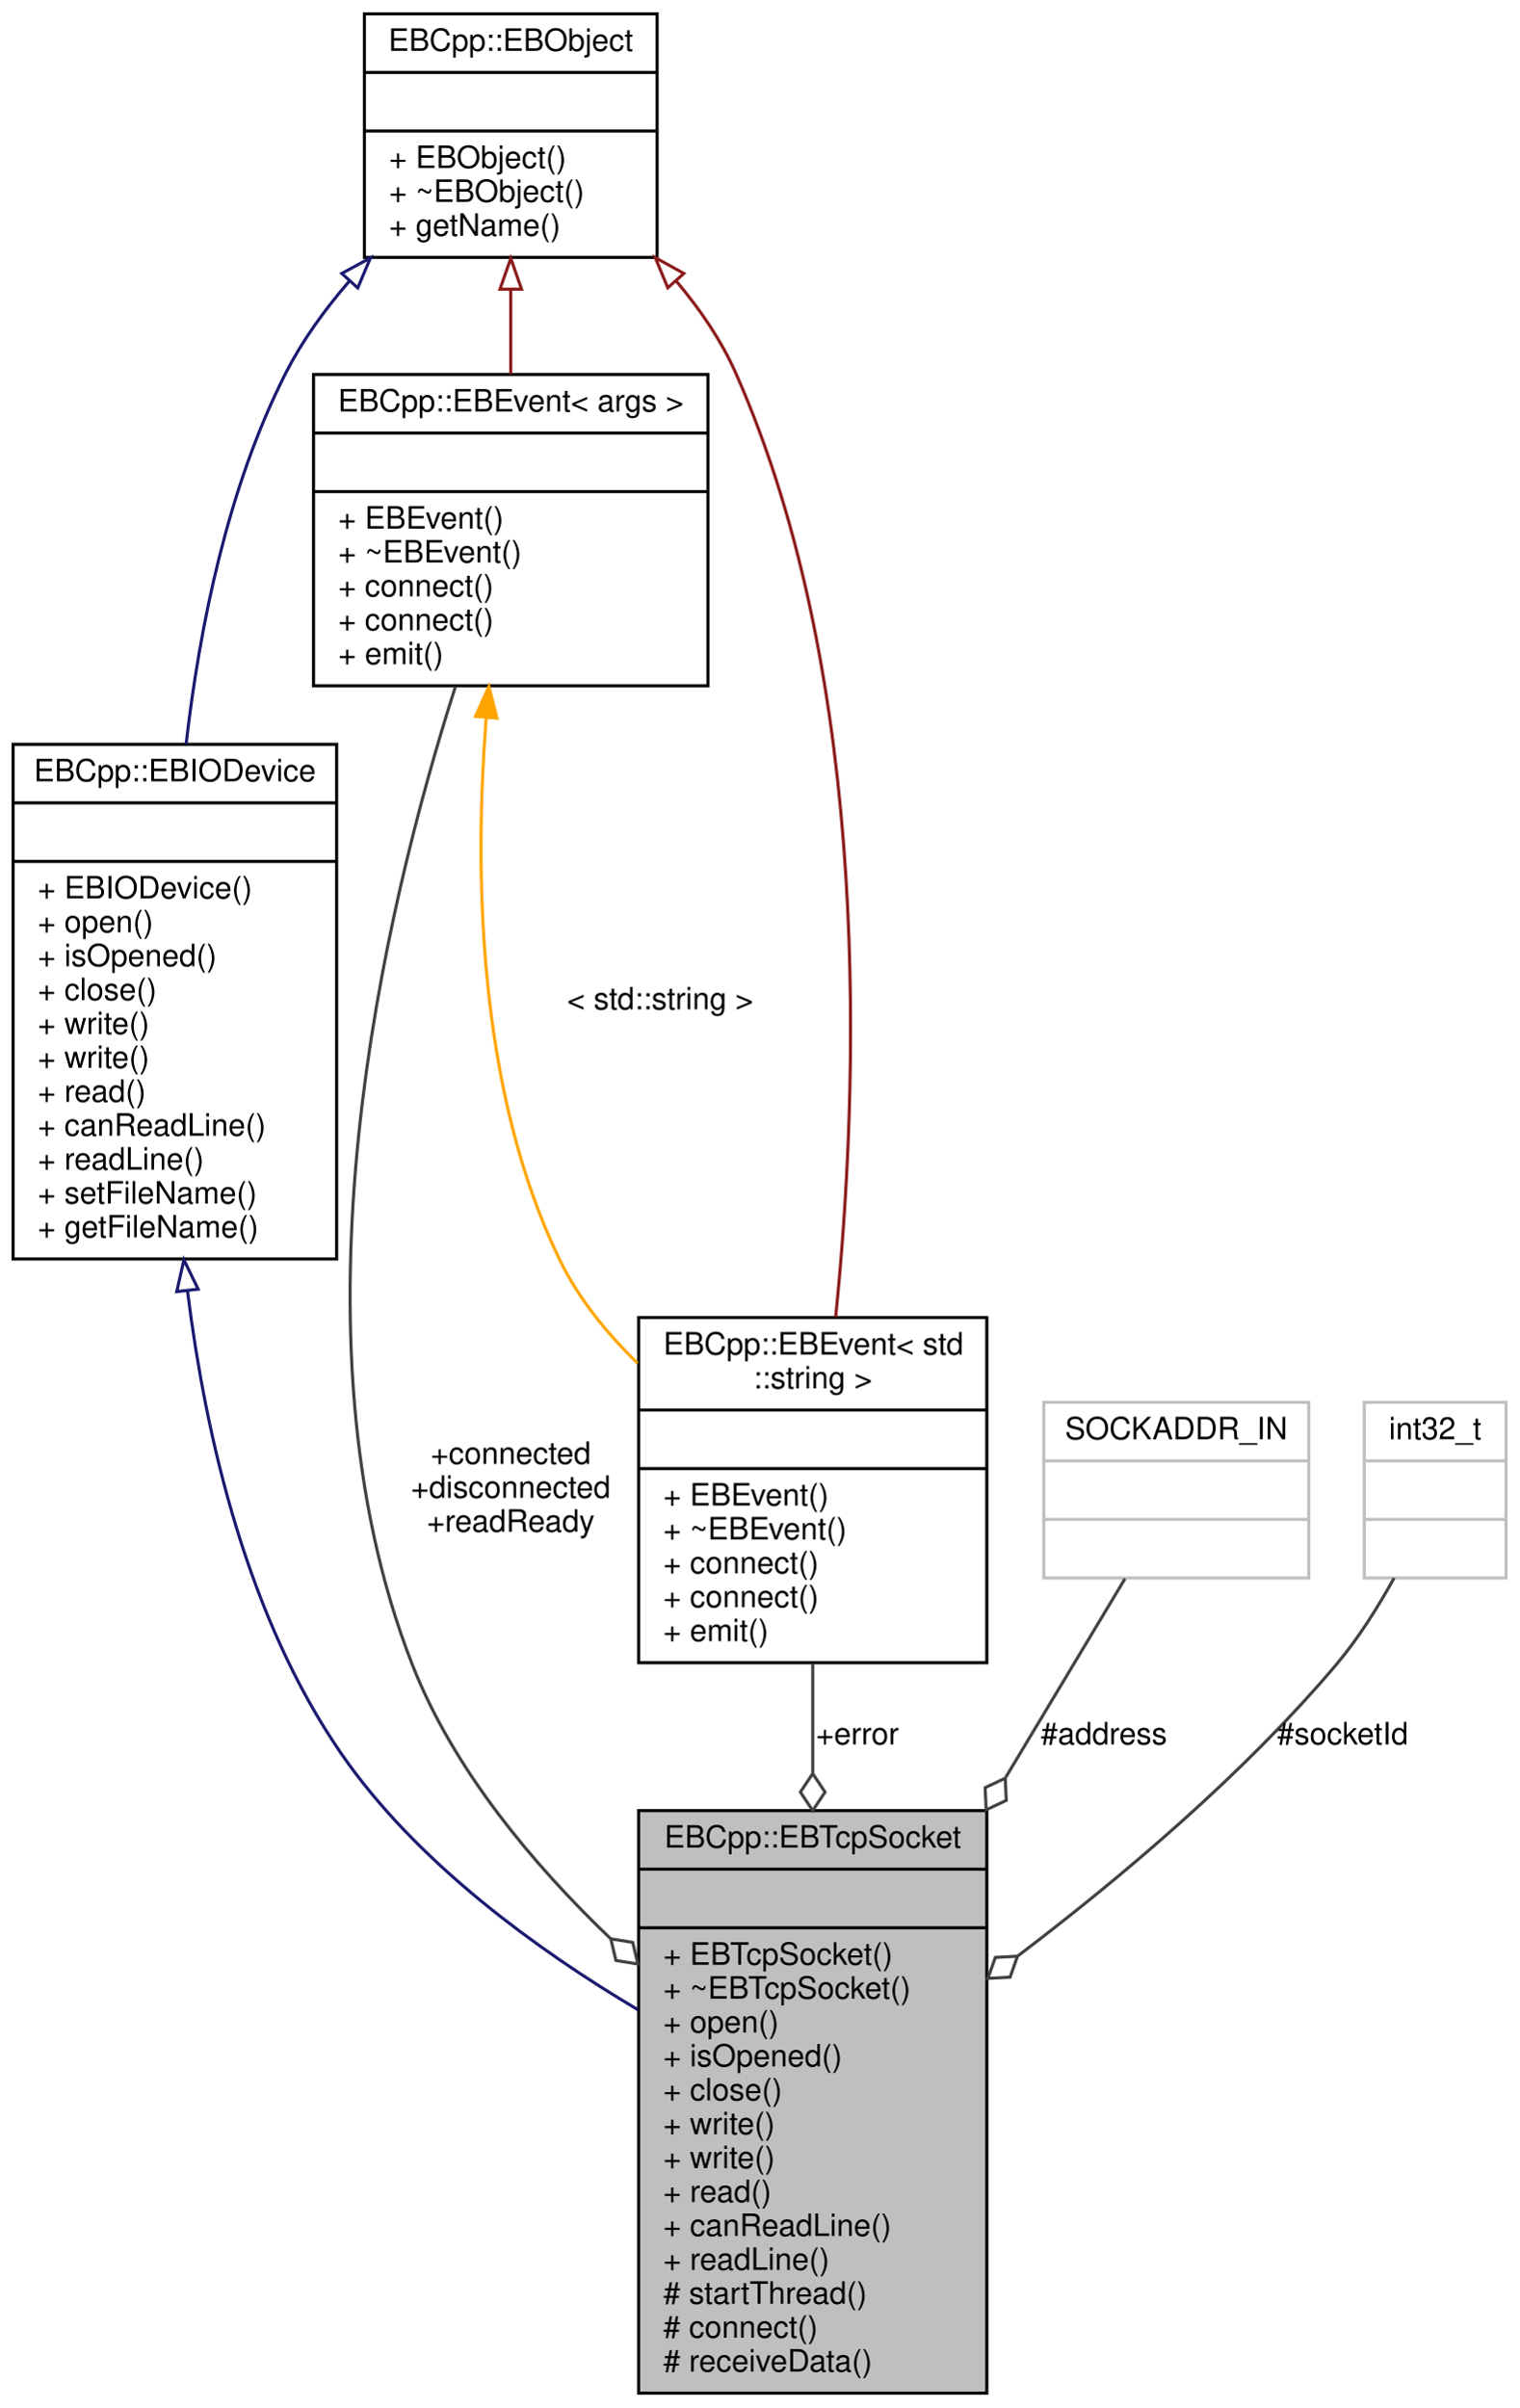
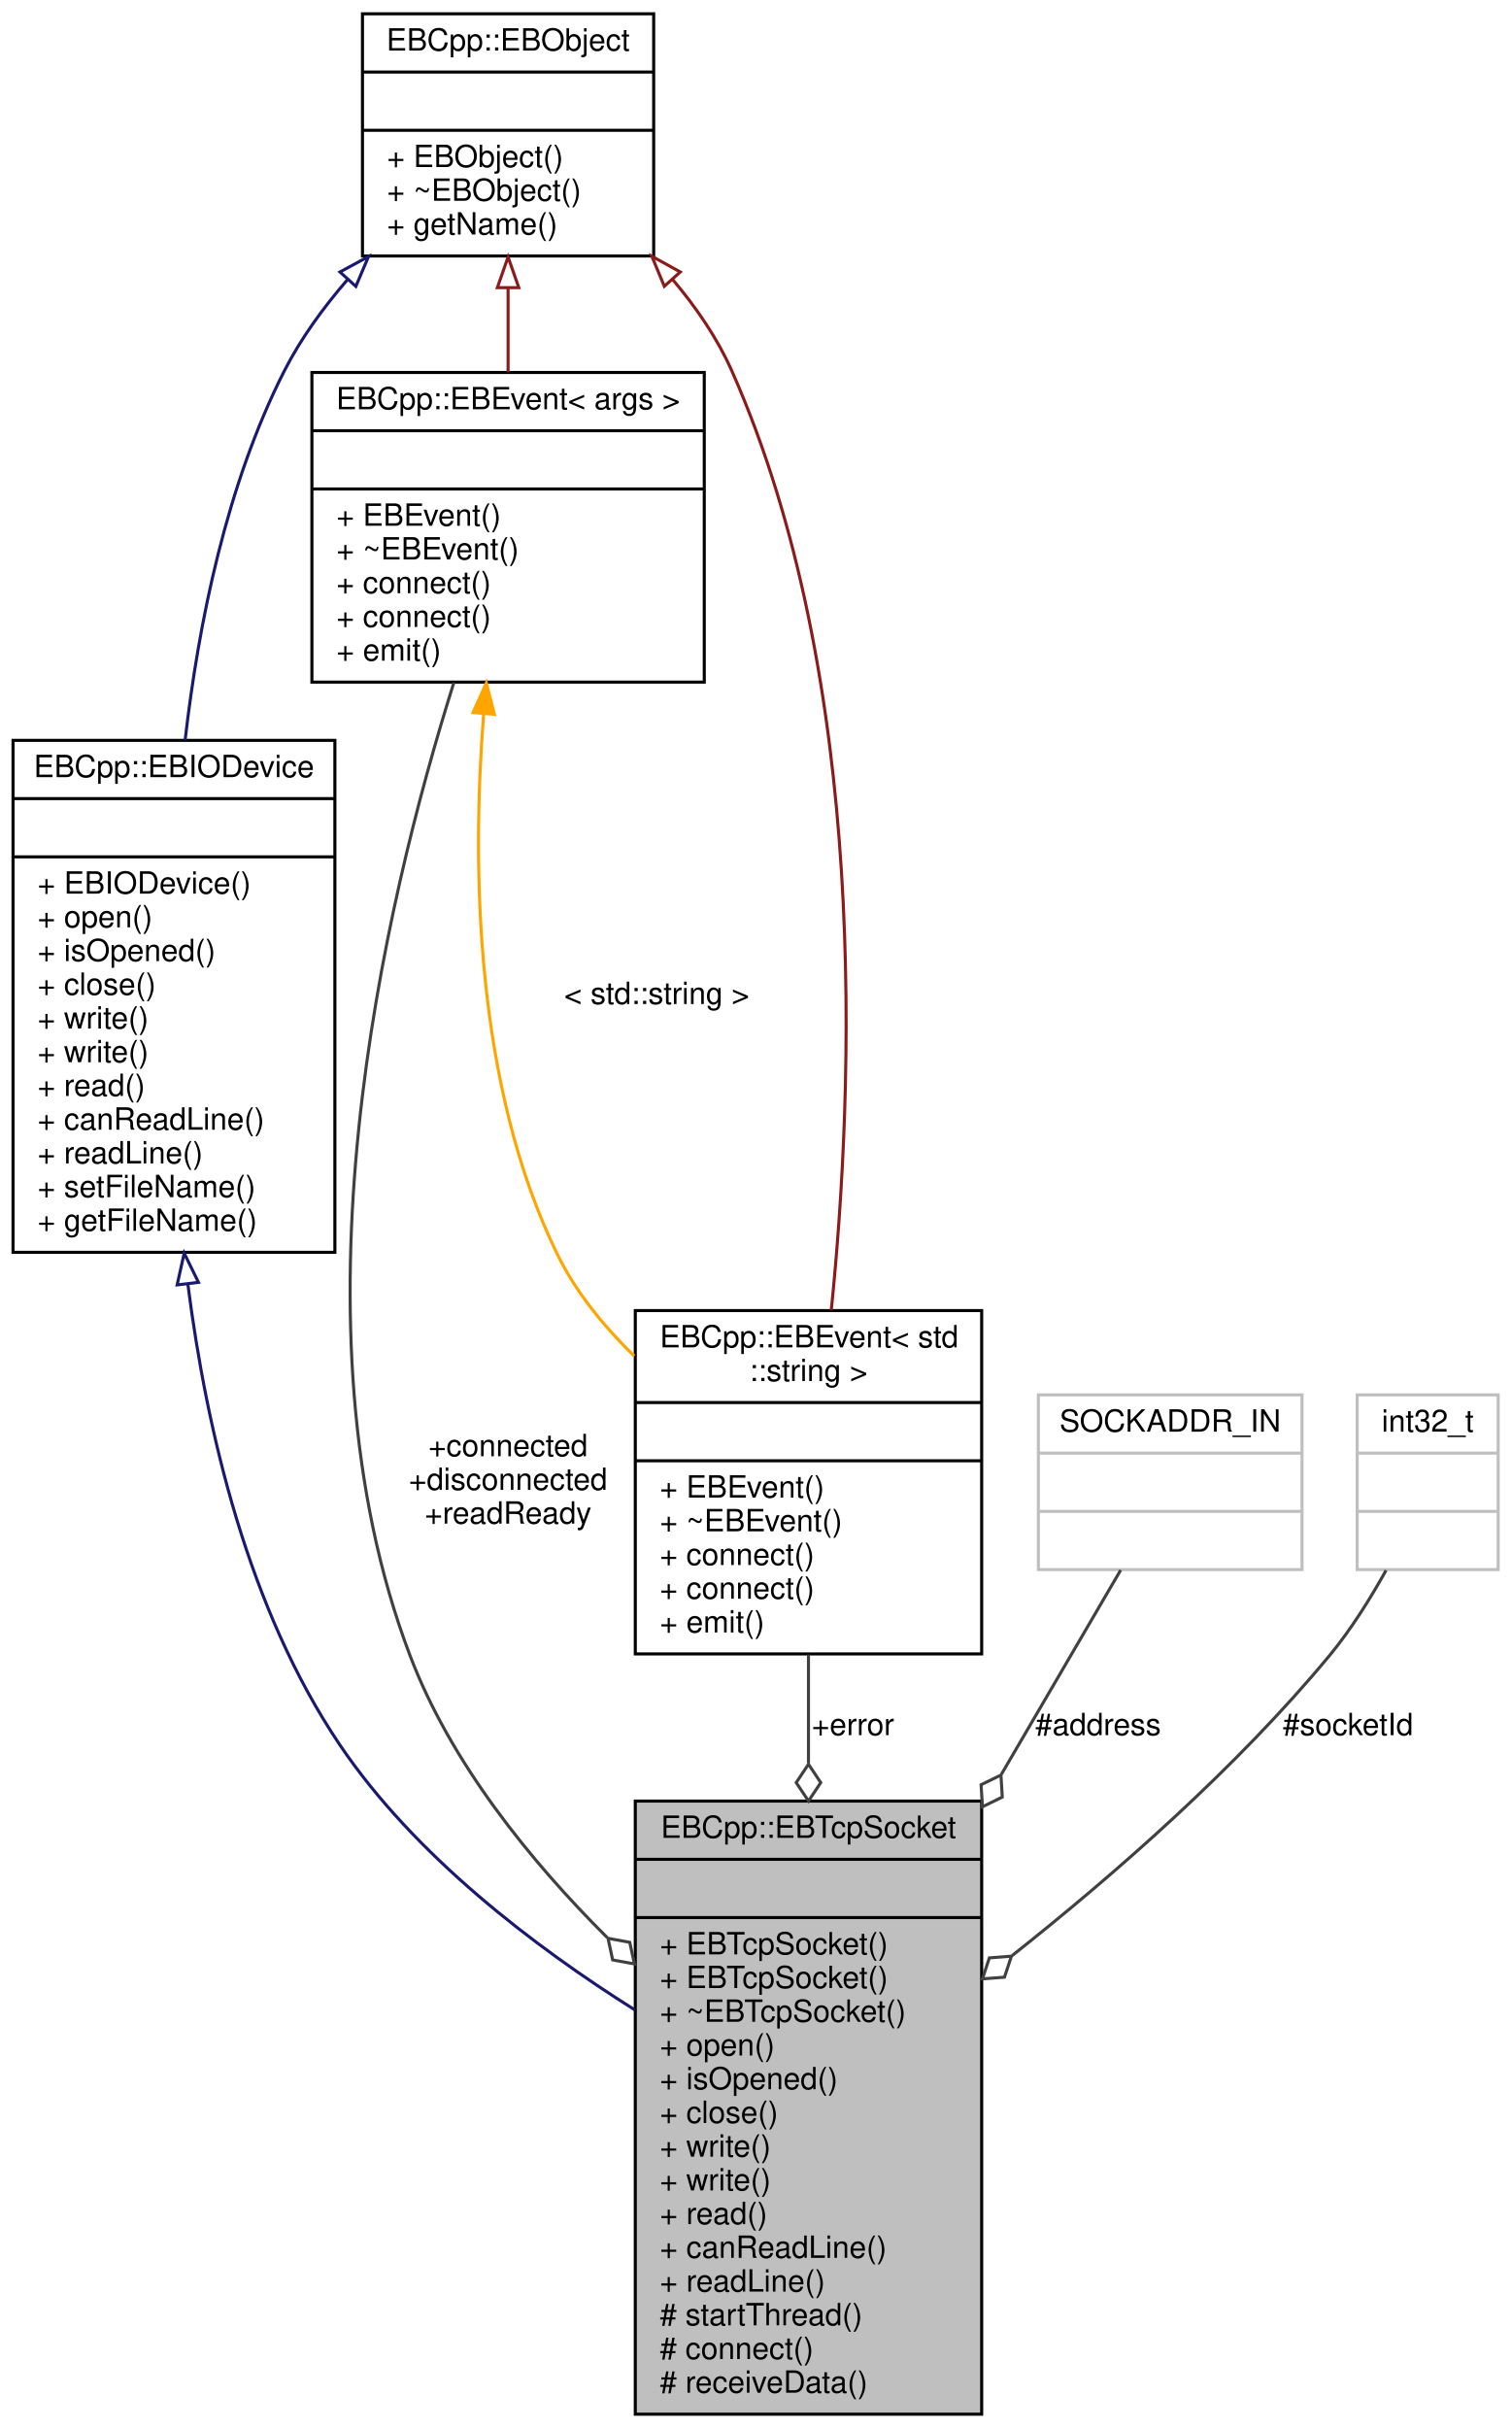
- <svg xmlns="http://www.w3.org/2000/svg" xmlns:xlink="http://www.w3.org/1999/xlink" width="493pt" height="781pt" viewBox="0.00 0.00 492.50 781.00">
-   <g id="graph0" class="graph" transform="scale(1 1) rotate(0) translate(4 777)">
+ <svg xmlns="http://www.w3.org/2000/svg" xmlns:xlink="http://www.w3.org/1999/xlink" width="493pt" height="792pt" viewBox="0.00 0.00 492.50 792.00">
+   <g id="graph0" class="graph" transform="scale(1 1) rotate(0) translate(4 788)">
    <g id="node1" class="node">
      <g id="a_node1">
        <a xlink:title="Socket to handle a tcp connection.">
-           <polygon fill="#bfbfbf" stroke="black" points="203,-0.5 203,-189.5 316,-189.5 316,-0.5 203,-0.5" />
-           <text text-anchor="middle" x="259.5" y="-177.5" font-family="Helvetica,sans-Serif" font-size="10.00">EBCpp::EBTcpSocket</text>
-           <polyline fill="none" stroke="black" points="203,-170.5 316,-170.5 " />
-           <text text-anchor="middle" x="259.5" y="-158.5" font-family="Helvetica,sans-Serif" font-size="10.00"> </text>
-           <polyline fill="none" stroke="black" points="203,-151.5 316,-151.5 " />
+           <polygon fill="#bfbfbf" stroke="black" points="203,-0.5 203,-200.5 316,-200.5 316,-0.5 203,-0.5" />
+           <text text-anchor="middle" x="259.5" y="-188.5" font-family="Helvetica,sans-Serif" font-size="10.00">EBCpp::EBTcpSocket</text>
+           <polyline fill="none" stroke="black" points="203,-181.5 316,-181.5 " />
+           <text text-anchor="middle" x="259.5" y="-169.5" font-family="Helvetica,sans-Serif" font-size="10.00"> </text>
+           <polyline fill="none" stroke="black" points="203,-162.5 316,-162.5 " />
+           <text text-anchor="start" x="211" y="-150.5" font-family="Helvetica,sans-Serif" font-size="10.00">+ EBTcpSocket()</text>
          <text text-anchor="start" x="211" y="-139.5" font-family="Helvetica,sans-Serif" font-size="10.00">+ EBTcpSocket()</text>
          <text text-anchor="start" x="211" y="-128.5" font-family="Helvetica,sans-Serif" font-size="10.00">+ ~EBTcpSocket()</text>
          <text text-anchor="start" x="211" y="-117.5" font-family="Helvetica,sans-Serif" font-size="10.00">+ open()</text>
          <text text-anchor="start" x="211" y="-106.5" font-family="Helvetica,sans-Serif" font-size="10.00">+ isOpened()</text>
          <text text-anchor="start" x="211" y="-95.5" font-family="Helvetica,sans-Serif" font-size="10.00">+ close()</text>
          <text text-anchor="start" x="211" y="-84.5" font-family="Helvetica,sans-Serif" font-size="10.00">+ write()</text>
          <text text-anchor="start" x="211" y="-73.5" font-family="Helvetica,sans-Serif" font-size="10.00">+ write()</text>
          <text text-anchor="start" x="211" y="-62.5" font-family="Helvetica,sans-Serif" font-size="10.00">+ read()</text>
          <text text-anchor="start" x="211" y="-51.5" font-family="Helvetica,sans-Serif" font-size="10.00">+ canReadLine()</text>
          <text text-anchor="start" x="211" y="-40.5" font-family="Helvetica,sans-Serif" font-size="10.00">+ readLine()</text>
          <text text-anchor="start" x="211" y="-29.5" font-family="Helvetica,sans-Serif" font-size="10.00"># startThread()</text>
          <text text-anchor="start" x="211" y="-18.5" font-family="Helvetica,sans-Serif" font-size="10.00"># connect()</text>
          <text text-anchor="start" x="211" y="-7.5" font-family="Helvetica,sans-Serif" font-size="10.00"># receiveData()</text>
        </a>
      </g>
    </g>
    <g id="node2" class="node">
      <g id="a_node2">
        <a xlink:href="class_e_b_cpp_1_1_e_b_i_o_device.html" target="_top" xlink:title="Interface description of an input/output device.">
-           <polygon fill="none" stroke="black" points="0,-368.5 0,-535.5 105,-535.5 105,-368.5 0,-368.5" />
-           <text text-anchor="middle" x="52.5" y="-523.5" font-family="Helvetica,sans-Serif" font-size="10.00">EBCpp::EBIODevice</text>
-           <polyline fill="none" stroke="black" points="0,-516.5 105,-516.5 " />
-           <text text-anchor="middle" x="52.5" y="-504.5" font-family="Helvetica,sans-Serif" font-size="10.00"> </text>
-           <polyline fill="none" stroke="black" points="0,-497.5 105,-497.5 " />
-           <text text-anchor="start" x="8" y="-485.5" font-family="Helvetica,sans-Serif" font-size="10.00">+ EBIODevice()</text>
-           <text text-anchor="start" x="8" y="-474.5" font-family="Helvetica,sans-Serif" font-size="10.00">+ open()</text>
-           <text text-anchor="start" x="8" y="-463.5" font-family="Helvetica,sans-Serif" font-size="10.00">+ isOpened()</text>
-           <text text-anchor="start" x="8" y="-452.5" font-family="Helvetica,sans-Serif" font-size="10.00">+ close()</text>
+           <polygon fill="none" stroke="black" points="0,-379.5 0,-546.5 105,-546.5 105,-379.5 0,-379.5" />
+           <text text-anchor="middle" x="52.5" y="-534.5" font-family="Helvetica,sans-Serif" font-size="10.00">EBCpp::EBIODevice</text>
+           <polyline fill="none" stroke="black" points="0,-527.5 105,-527.5 " />
+           <text text-anchor="middle" x="52.5" y="-515.5" font-family="Helvetica,sans-Serif" font-size="10.00"> </text>
+           <polyline fill="none" stroke="black" points="0,-508.5 105,-508.5 " />
+           <text text-anchor="start" x="8" y="-496.5" font-family="Helvetica,sans-Serif" font-size="10.00">+ EBIODevice()</text>
+           <text text-anchor="start" x="8" y="-485.5" font-family="Helvetica,sans-Serif" font-size="10.00">+ open()</text>
+           <text text-anchor="start" x="8" y="-474.5" font-family="Helvetica,sans-Serif" font-size="10.00">+ isOpened()</text>
+           <text text-anchor="start" x="8" y="-463.5" font-family="Helvetica,sans-Serif" font-size="10.00">+ close()</text>
+           <text text-anchor="start" x="8" y="-452.5" font-family="Helvetica,sans-Serif" font-size="10.00">+ write()</text>
          <text text-anchor="start" x="8" y="-441.5" font-family="Helvetica,sans-Serif" font-size="10.00">+ write()</text>
-           <text text-anchor="start" x="8" y="-430.5" font-family="Helvetica,sans-Serif" font-size="10.00">+ write()</text>
-           <text text-anchor="start" x="8" y="-419.5" font-family="Helvetica,sans-Serif" font-size="10.00">+ read()</text>
-           <text text-anchor="start" x="8" y="-408.5" font-family="Helvetica,sans-Serif" font-size="10.00">+ canReadLine()</text>
-           <text text-anchor="start" x="8" y="-397.5" font-family="Helvetica,sans-Serif" font-size="10.00">+ readLine()</text>
-           <text text-anchor="start" x="8" y="-386.5" font-family="Helvetica,sans-Serif" font-size="10.00">+ setFileName()</text>
-           <text text-anchor="start" x="8" y="-375.5" font-family="Helvetica,sans-Serif" font-size="10.00">+ getFileName()</text>
+           <text text-anchor="start" x="8" y="-430.5" font-family="Helvetica,sans-Serif" font-size="10.00">+ read()</text>
+           <text text-anchor="start" x="8" y="-419.5" font-family="Helvetica,sans-Serif" font-size="10.00">+ canReadLine()</text>
+           <text text-anchor="start" x="8" y="-408.5" font-family="Helvetica,sans-Serif" font-size="10.00">+ readLine()</text>
+           <text text-anchor="start" x="8" y="-397.5" font-family="Helvetica,sans-Serif" font-size="10.00">+ setFileName()</text>
+           <text text-anchor="start" x="8" y="-386.5" font-family="Helvetica,sans-Serif" font-size="10.00">+ getFileName()</text>
        </a>
      </g>
    </g>
    <g id="edge1" class="edge">
-       <path fill="none" stroke="midnightblue" d="M56.6,-358.09C62.61,-309.78 76.25,-251.83 106.5,-208 130.9,-172.64 170.18,-144.23 202.83,-124.87" />
-       <polygon fill="none" stroke="midnightblue" points="53.1,-357.91 55.43,-368.24 60.05,-358.71 53.1,-357.91" />
+       <path fill="none" stroke="midnightblue" d="M57.04,-369.09C63.19,-320.91 76.81,-263.1 106.5,-219 130.91,-182.74 170.19,-152.92 202.84,-132.39" />
+       <polygon fill="none" stroke="midnightblue" points="53.54,-368.87 55.84,-379.22 60.5,-369.7 53.54,-368.87" />
    </g>
    <g id="node3" class="node">
      <g id="a_node3">
        <a xlink:href="class_e_b_cpp_1_1_e_b_object.html" target="_top" xlink:title="The core object. Every object from EBCpp must inherit this.">
-           <polygon fill="none" stroke="black" points="114,-693.5 114,-772.5 209,-772.5 209,-693.5 114,-693.5" />
-           <text text-anchor="middle" x="161.5" y="-760.5" font-family="Helvetica,sans-Serif" font-size="10.00">EBCpp::EBObject</text>
-           <polyline fill="none" stroke="black" points="114,-753.5 209,-753.5 " />
-           <text text-anchor="middle" x="161.5" y="-741.5" font-family="Helvetica,sans-Serif" font-size="10.00"> </text>
-           <polyline fill="none" stroke="black" points="114,-734.5 209,-734.5 " />
-           <text text-anchor="start" x="122" y="-722.5" font-family="Helvetica,sans-Serif" font-size="10.00">+ EBObject()</text>
-           <text text-anchor="start" x="122" y="-711.5" font-family="Helvetica,sans-Serif" font-size="10.00">+ ~EBObject()</text>
-           <text text-anchor="start" x="122" y="-700.5" font-family="Helvetica,sans-Serif" font-size="10.00">+ getName()</text>
+           <polygon fill="none" stroke="black" points="114,-704.5 114,-783.5 209,-783.5 209,-704.5 114,-704.5" />
+           <text text-anchor="middle" x="161.5" y="-771.5" font-family="Helvetica,sans-Serif" font-size="10.00">EBCpp::EBObject</text>
+           <polyline fill="none" stroke="black" points="114,-764.5 209,-764.5 " />
+           <text text-anchor="middle" x="161.5" y="-752.5" font-family="Helvetica,sans-Serif" font-size="10.00"> </text>
+           <polyline fill="none" stroke="black" points="114,-745.5 209,-745.5 " />
+           <text text-anchor="start" x="122" y="-733.5" font-family="Helvetica,sans-Serif" font-size="10.00">+ EBObject()</text>
+           <text text-anchor="start" x="122" y="-722.5" font-family="Helvetica,sans-Serif" font-size="10.00">+ ~EBObject()</text>
+           <text text-anchor="start" x="122" y="-711.5" font-family="Helvetica,sans-Serif" font-size="10.00">+ getName()</text>
        </a>
      </g>
    </g>
    <g id="edge2" class="edge">
-       <path fill="none" stroke="midnightblue" d="M109.17,-685.85C101.21,-676.67 93.88,-666.57 88.5,-656 69.68,-618.99 60.53,-573.84 56.14,-535.53" />
-       <polygon fill="none" stroke="midnightblue" points="106.66,-688.28 115.97,-693.33 111.84,-683.58 106.66,-688.28" />
+       <path fill="none" stroke="midnightblue" d="M109.17,-696.85C101.21,-687.67 93.88,-677.57 88.5,-667 69.68,-629.99 60.53,-584.84 56.14,-546.53" />
+       <polygon fill="none" stroke="midnightblue" points="106.66,-699.28 115.97,-704.33 111.84,-694.58 106.66,-699.28" />
    </g>
    <g id="node5" class="node">
      <g id="a_node5">
        <a xlink:href="class_e_b_cpp_1_1_e_b_event.html" target="_top" xlink:title="This objects handles an event.">
-           <polygon fill="none" stroke="black" points="97.5,-554.5 97.5,-655.5 225.5,-655.5 225.5,-554.5 97.5,-554.5" />
-           <text text-anchor="middle" x="161.5" y="-643.5" font-family="Helvetica,sans-Serif" font-size="10.00">EBCpp::EBEvent&lt; args &gt;</text>
-           <polyline fill="none" stroke="black" points="97.5,-636.5 225.5,-636.5 " />
-           <text text-anchor="middle" x="161.5" y="-624.5" font-family="Helvetica,sans-Serif" font-size="10.00"> </text>
-           <polyline fill="none" stroke="black" points="97.5,-617.5 225.5,-617.5 " />
-           <text text-anchor="start" x="105.5" y="-605.5" font-family="Helvetica,sans-Serif" font-size="10.00">+ EBEvent()</text>
-           <text text-anchor="start" x="105.5" y="-594.5" font-family="Helvetica,sans-Serif" font-size="10.00">+ ~EBEvent()</text>
+           <polygon fill="none" stroke="black" points="97.5,-565.5 97.5,-666.5 225.5,-666.5 225.5,-565.5 97.5,-565.5" />
+           <text text-anchor="middle" x="161.5" y="-654.5" font-family="Helvetica,sans-Serif" font-size="10.00">EBCpp::EBEvent&lt; args &gt;</text>
+           <polyline fill="none" stroke="black" points="97.5,-647.5 225.5,-647.5 " />
+           <text text-anchor="middle" x="161.5" y="-635.5" font-family="Helvetica,sans-Serif" font-size="10.00"> </text>
+           <polyline fill="none" stroke="black" points="97.5,-628.5 225.5,-628.5 " />
+           <text text-anchor="start" x="105.5" y="-616.5" font-family="Helvetica,sans-Serif" font-size="10.00">+ EBEvent()</text>
+           <text text-anchor="start" x="105.5" y="-605.5" font-family="Helvetica,sans-Serif" font-size="10.00">+ ~EBEvent()</text>
+           <text text-anchor="start" x="105.5" y="-594.5" font-family="Helvetica,sans-Serif" font-size="10.00">+ connect()</text>
          <text text-anchor="start" x="105.5" y="-583.5" font-family="Helvetica,sans-Serif" font-size="10.00">+ connect()</text>
-           <text text-anchor="start" x="105.5" y="-572.5" font-family="Helvetica,sans-Serif" font-size="10.00">+ connect()</text>
-           <text text-anchor="start" x="105.5" y="-561.5" font-family="Helvetica,sans-Serif" font-size="10.00">+ emit()</text>
+           <text text-anchor="start" x="105.5" y="-572.5" font-family="Helvetica,sans-Serif" font-size="10.00">+ emit()</text>
        </a>
      </g>
    </g>
    <g id="edge5" class="edge">
-       <path fill="none" stroke="#8b1a1a" d="M161.5,-682.89C161.5,-673.94 161.5,-664.6 161.5,-655.63" />
-       <polygon fill="none" stroke="#8b1a1a" points="158,-683.17 161.5,-693.17 165,-683.17 158,-683.17" />
+       <path fill="none" stroke="#8b1a1a" d="M161.5,-693.89C161.5,-684.94 161.5,-675.6 161.5,-666.63" />
+       <polygon fill="none" stroke="#8b1a1a" points="158,-694.17 161.5,-704.17 165,-694.17 158,-694.17" />
    </g>
    <g id="node6" class="node">
      <g id="a_node6">
        <a xlink:href="class_e_b_cpp_1_1_e_b_event.html" target="_top" xlink:title=" ">
-           <polygon fill="none" stroke="black" points="203,-237.5 203,-349.5 316,-349.5 316,-237.5 203,-237.5" />
-           <text text-anchor="start" x="211" y="-337.5" font-family="Helvetica,sans-Serif" font-size="10.00">EBCpp::EBEvent&lt; std</text>
-           <text text-anchor="middle" x="259.5" y="-326.5" font-family="Helvetica,sans-Serif" font-size="10.00">::string &gt;</text>
-           <polyline fill="none" stroke="black" points="203,-319.5 316,-319.5 " />
-           <text text-anchor="middle" x="259.5" y="-307.5" font-family="Helvetica,sans-Serif" font-size="10.00"> </text>
-           <polyline fill="none" stroke="black" points="203,-300.5 316,-300.5 " />
-           <text text-anchor="start" x="211" y="-288.5" font-family="Helvetica,sans-Serif" font-size="10.00">+ EBEvent()</text>
-           <text text-anchor="start" x="211" y="-277.5" font-family="Helvetica,sans-Serif" font-size="10.00">+ ~EBEvent()</text>
+           <polygon fill="none" stroke="black" points="203,-248.5 203,-360.5 316,-360.5 316,-248.5 203,-248.5" />
+           <text text-anchor="start" x="211" y="-348.5" font-family="Helvetica,sans-Serif" font-size="10.00">EBCpp::EBEvent&lt; std</text>
+           <text text-anchor="middle" x="259.5" y="-337.5" font-family="Helvetica,sans-Serif" font-size="10.00">::string &gt;</text>
+           <polyline fill="none" stroke="black" points="203,-330.5 316,-330.5 " />
+           <text text-anchor="middle" x="259.5" y="-318.5" font-family="Helvetica,sans-Serif" font-size="10.00"> </text>
+           <polyline fill="none" stroke="black" points="203,-311.5 316,-311.5 " />
+           <text text-anchor="start" x="211" y="-299.5" font-family="Helvetica,sans-Serif" font-size="10.00">+ EBEvent()</text>
+           <text text-anchor="start" x="211" y="-288.5" font-family="Helvetica,sans-Serif" font-size="10.00">+ ~EBEvent()</text>
+           <text text-anchor="start" x="211" y="-277.5" font-family="Helvetica,sans-Serif" font-size="10.00">+ connect()</text>
          <text text-anchor="start" x="211" y="-266.5" font-family="Helvetica,sans-Serif" font-size="10.00">+ connect()</text>
-           <text text-anchor="start" x="211" y="-255.5" font-family="Helvetica,sans-Serif" font-size="10.00">+ connect()</text>
-           <text text-anchor="start" x="211" y="-244.5" font-family="Helvetica,sans-Serif" font-size="10.00">+ emit()</text>
+           <text text-anchor="start" x="211" y="-255.5" font-family="Helvetica,sans-Serif" font-size="10.00">+ emit()</text>
        </a>
      </g>
    </g>
    <g id="edge7" class="edge">
-       <path fill="none" stroke="#8b1a1a" d="M215.3,-685.69C222.95,-676.62 229.8,-666.61 234.5,-656 279.17,-555.2 274.4,-423 266.94,-349.63" />
-       <polygon fill="none" stroke="#8b1a1a" points="212.46,-683.62 208.4,-693.41 217.68,-688.28 212.46,-683.62" />
+       <path fill="none" stroke="#8b1a1a" d="M215.3,-696.69C222.95,-687.62 229.8,-677.61 234.5,-667 279.17,-566.2 274.4,-434 266.94,-360.63" />
+       <polygon fill="none" stroke="#8b1a1a" points="212.46,-694.62 208.4,-704.41 217.68,-699.28 212.46,-694.62" />
    </g>
    <g id="node4" class="node">
      <g id="a_node4">
        <a xlink:title=" ">
-           <polygon fill="none" stroke="#bfbfbf" points="334.5,-265 334.5,-322 420.5,-322 420.5,-265 334.5,-265" />
-           <text text-anchor="middle" x="377.5" y="-310" font-family="Helvetica,sans-Serif" font-size="10.00">SOCKADDR_IN</text>
-           <polyline fill="none" stroke="#bfbfbf" points="334.5,-303 420.5,-303 " />
-           <text text-anchor="middle" x="377.5" y="-291" font-family="Helvetica,sans-Serif" font-size="10.00"> </text>
-           <polyline fill="none" stroke="#bfbfbf" points="334.5,-284 420.5,-284 " />
-           <text text-anchor="middle" x="377.5" y="-272" font-family="Helvetica,sans-Serif" font-size="10.00"> </text>
+           <polygon fill="none" stroke="#bfbfbf" points="334.5,-276 334.5,-333 420.5,-333 420.5,-276 334.5,-276" />
+           <text text-anchor="middle" x="377.5" y="-321" font-family="Helvetica,sans-Serif" font-size="10.00">SOCKADDR_IN</text>
+           <polyline fill="none" stroke="#bfbfbf" points="334.5,-314 420.5,-314 " />
+           <text text-anchor="middle" x="377.5" y="-302" font-family="Helvetica,sans-Serif" font-size="10.00"> </text>
+           <polyline fill="none" stroke="#bfbfbf" points="334.5,-295 420.5,-295 " />
+           <text text-anchor="middle" x="377.5" y="-283" font-family="Helvetica,sans-Serif" font-size="10.00"> </text>
        </a>
      </g>
    </g>
    <g id="edge3" class="edge">
-       <path fill="none" stroke="#404040" d="M360.84,-264.76C350.5,-247.53 336.47,-224.18 322.16,-200.35" />
-       <polygon fill="none" stroke="#404040" points="321.98,-200.04 315.46,-196.96 315.8,-189.76 322.32,-192.84 321.98,-200.04" />
-       <text text-anchor="middle" x="354" y="-211" font-family="Helvetica,sans-Serif" font-size="10.00"> #address</text>
+       <path fill="none" stroke="#404040" d="M361.34,-275.84C351.01,-258.16 336.88,-233.97 322.44,-209.24" />
+       <polygon fill="none" stroke="#404040" points="322.29,-208.99 315.81,-205.83 316.24,-198.63 322.72,-201.8 322.29,-208.99" />
+       <text text-anchor="middle" x="354" y="-222" font-family="Helvetica,sans-Serif" font-size="10.00"> #address</text>
    </g>
    <g id="edge4" class="edge">
-       <path fill="none" stroke="#404040" d="M143.54,-554.22C120.36,-481.72 87.67,-344.08 129.5,-237 142.83,-202.88 168.72,-172.04 193.9,-147.97" />
-       <polygon fill="none" stroke="#404040" points="193.97,-147.91 195.64,-140.89 202.76,-139.74 201.09,-146.75 193.97,-147.91" />
-       <text text-anchor="middle" x="161.5" y="-302" font-family="Helvetica,sans-Serif" font-size="10.00"> +connected</text>
-       <text text-anchor="middle" x="161.5" y="-291" font-family="Helvetica,sans-Serif" font-size="10.00">+disconnected</text>
-       <text text-anchor="middle" x="161.5" y="-280" font-family="Helvetica,sans-Serif" font-size="10.00">+readReady</text>
+       <path fill="none" stroke="#404040" d="M143.81,-565.32C120.97,-492.96 88.69,-355.48 129.5,-248 142.78,-213.02 168.66,-181.05 193.85,-155.96" />
+       <polygon fill="none" stroke="#404040" points="194.1,-155.73 195.62,-148.68 202.72,-147.38 201.19,-154.43 194.1,-155.73" />
+       <text text-anchor="middle" x="161.5" y="-313" font-family="Helvetica,sans-Serif" font-size="10.00"> +connected</text>
+       <text text-anchor="middle" x="161.5" y="-302" font-family="Helvetica,sans-Serif" font-size="10.00">+disconnected</text>
+       <text text-anchor="middle" x="161.5" y="-291" font-family="Helvetica,sans-Serif" font-size="10.00">+readReady</text>
    </g>
    <g id="edge8" class="edge">
-       <path fill="none" stroke="orange" d="M153.52,-543.98C149.65,-494.28 150.61,-423.13 177.5,-368 183.53,-355.63 192.66,-344.4 202.66,-334.66" />
-       <polygon fill="orange" stroke="orange" points="150.06,-544.58 154.41,-554.24 157.03,-543.98 150.06,-544.58" />
-       <text text-anchor="middle" x="210" y="-449.5" font-family="Helvetica,sans-Serif" font-size="10.00"> &lt; std::string &gt;</text>
+       <path fill="none" stroke="orange" d="M153.52,-554.98C149.65,-505.28 150.61,-434.13 177.5,-379 183.53,-366.63 192.66,-355.4 202.66,-345.66" />
+       <polygon fill="orange" stroke="orange" points="150.06,-555.58 154.41,-565.24 157.03,-554.98 150.06,-555.58" />
+       <text text-anchor="middle" x="210" y="-460.5" font-family="Helvetica,sans-Serif" font-size="10.00"> &lt; std::string &gt;</text>
    </g>
    <g id="edge6" class="edge">
-       <path fill="none" stroke="#404040" d="M259.5,-237.24C259.5,-226.09 259.5,-214.01 259.5,-201.78" />
-       <polygon fill="none" stroke="#404040" points="259.5,-201.53 255.5,-195.53 259.5,-189.53 263.5,-195.53 259.5,-201.53" />
-       <text text-anchor="middle" x="274" y="-211" font-family="Helvetica,sans-Serif" font-size="10.00"> +error</text>
+       <path fill="none" stroke="#404040" d="M259.5,-248.3C259.5,-237.18 259.5,-225.11 259.5,-212.84" />
+       <polygon fill="none" stroke="#404040" points="259.5,-212.52 255.5,-206.52 259.5,-200.52 263.5,-206.52 259.5,-212.52" />
+       <text text-anchor="middle" x="274" y="-222" font-family="Helvetica,sans-Serif" font-size="10.00"> +error</text>
    </g>
    <g id="node7" class="node">
      <g id="a_node7">
        <a xlink:title=" ">
-           <polygon fill="none" stroke="#bfbfbf" points="438.5,-265 438.5,-322 484.5,-322 484.5,-265 438.5,-265" />
-           <text text-anchor="middle" x="461.5" y="-310" font-family="Helvetica,sans-Serif" font-size="10.00">int32_t</text>
-           <polyline fill="none" stroke="#bfbfbf" points="438.5,-303 484.5,-303 " />
-           <text text-anchor="middle" x="461.5" y="-291" font-family="Helvetica,sans-Serif" font-size="10.00"> </text>
-           <polyline fill="none" stroke="#bfbfbf" points="438.5,-284 484.5,-284 " />
-           <text text-anchor="middle" x="461.5" y="-272" font-family="Helvetica,sans-Serif" font-size="10.00"> </text>
+           <polygon fill="none" stroke="#bfbfbf" points="438.5,-276 438.5,-333 484.5,-333 484.5,-276 438.5,-276" />
+           <text text-anchor="middle" x="461.5" y="-321" font-family="Helvetica,sans-Serif" font-size="10.00">int32_t</text>
+           <polyline fill="none" stroke="#bfbfbf" points="438.5,-314 484.5,-314 " />
+           <text text-anchor="middle" x="461.5" y="-302" font-family="Helvetica,sans-Serif" font-size="10.00"> </text>
+           <polyline fill="none" stroke="#bfbfbf" points="438.5,-295 484.5,-295 " />
+           <text text-anchor="middle" x="461.5" y="-283" font-family="Helvetica,sans-Serif" font-size="10.00"> </text>
        </a>
      </g>
    </g>
    <g id="edge9" class="edge">
-       <path fill="none" stroke="#404040" d="M448.17,-264.98C442.99,-255.62 436.6,-245.42 429.5,-237 399.46,-201.39 359.64,-167.82 326.09,-142.37" />
-       <polygon fill="none" stroke="#404040" points="325.96,-142.27 318.76,-141.88 316.35,-135.08 323.55,-135.47 325.96,-142.27" />
-       <text text-anchor="middle" x="431.5" y="-211" font-family="Helvetica,sans-Serif" font-size="10.00"> #socketId</text>
+       <path fill="none" stroke="#404040" d="M447.92,-275.77C442.77,-266.5 436.45,-256.4 429.5,-248 399.32,-211.53 359.49,-176.67 325.97,-150.12" />
+       <polygon fill="none" stroke="#404040" points="325.7,-149.9 318.51,-149.35 316.25,-142.5 323.44,-143.05 325.7,-149.9" />
+       <text text-anchor="middle" x="435.5" y="-222" font-family="Helvetica,sans-Serif" font-size="10.00"> #socketId</text>
    </g>
  </g>
</svg>
